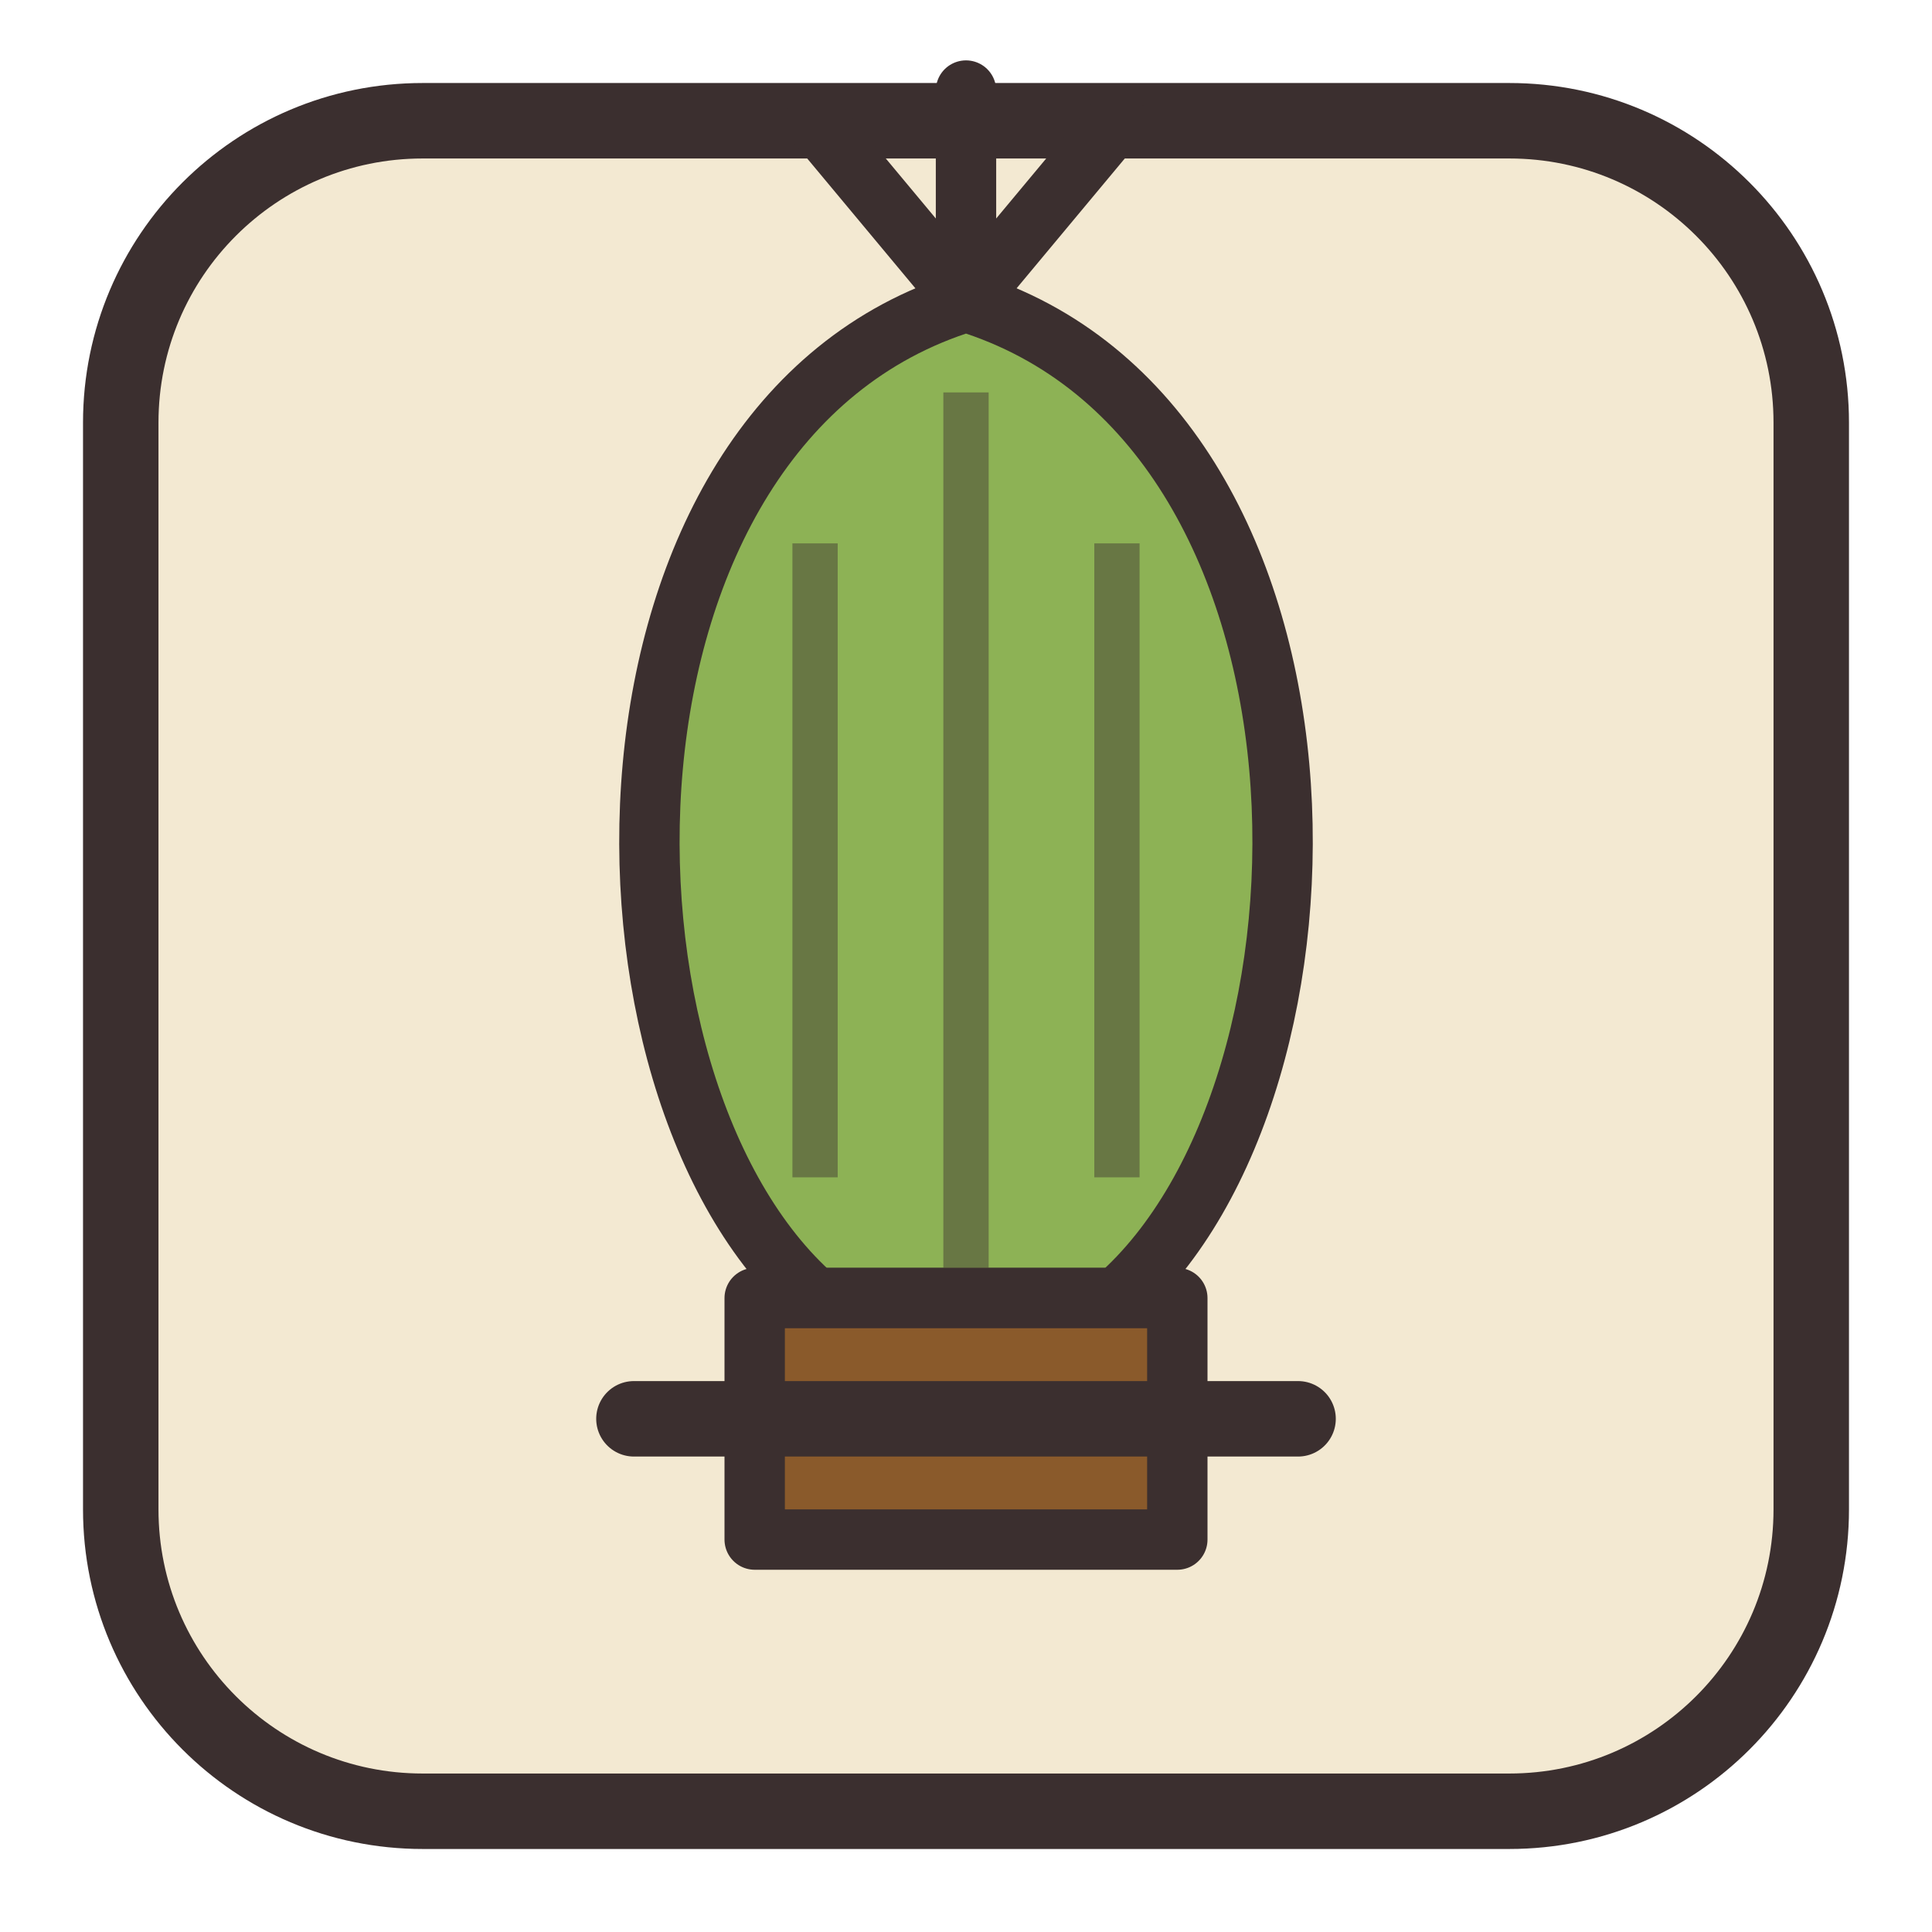
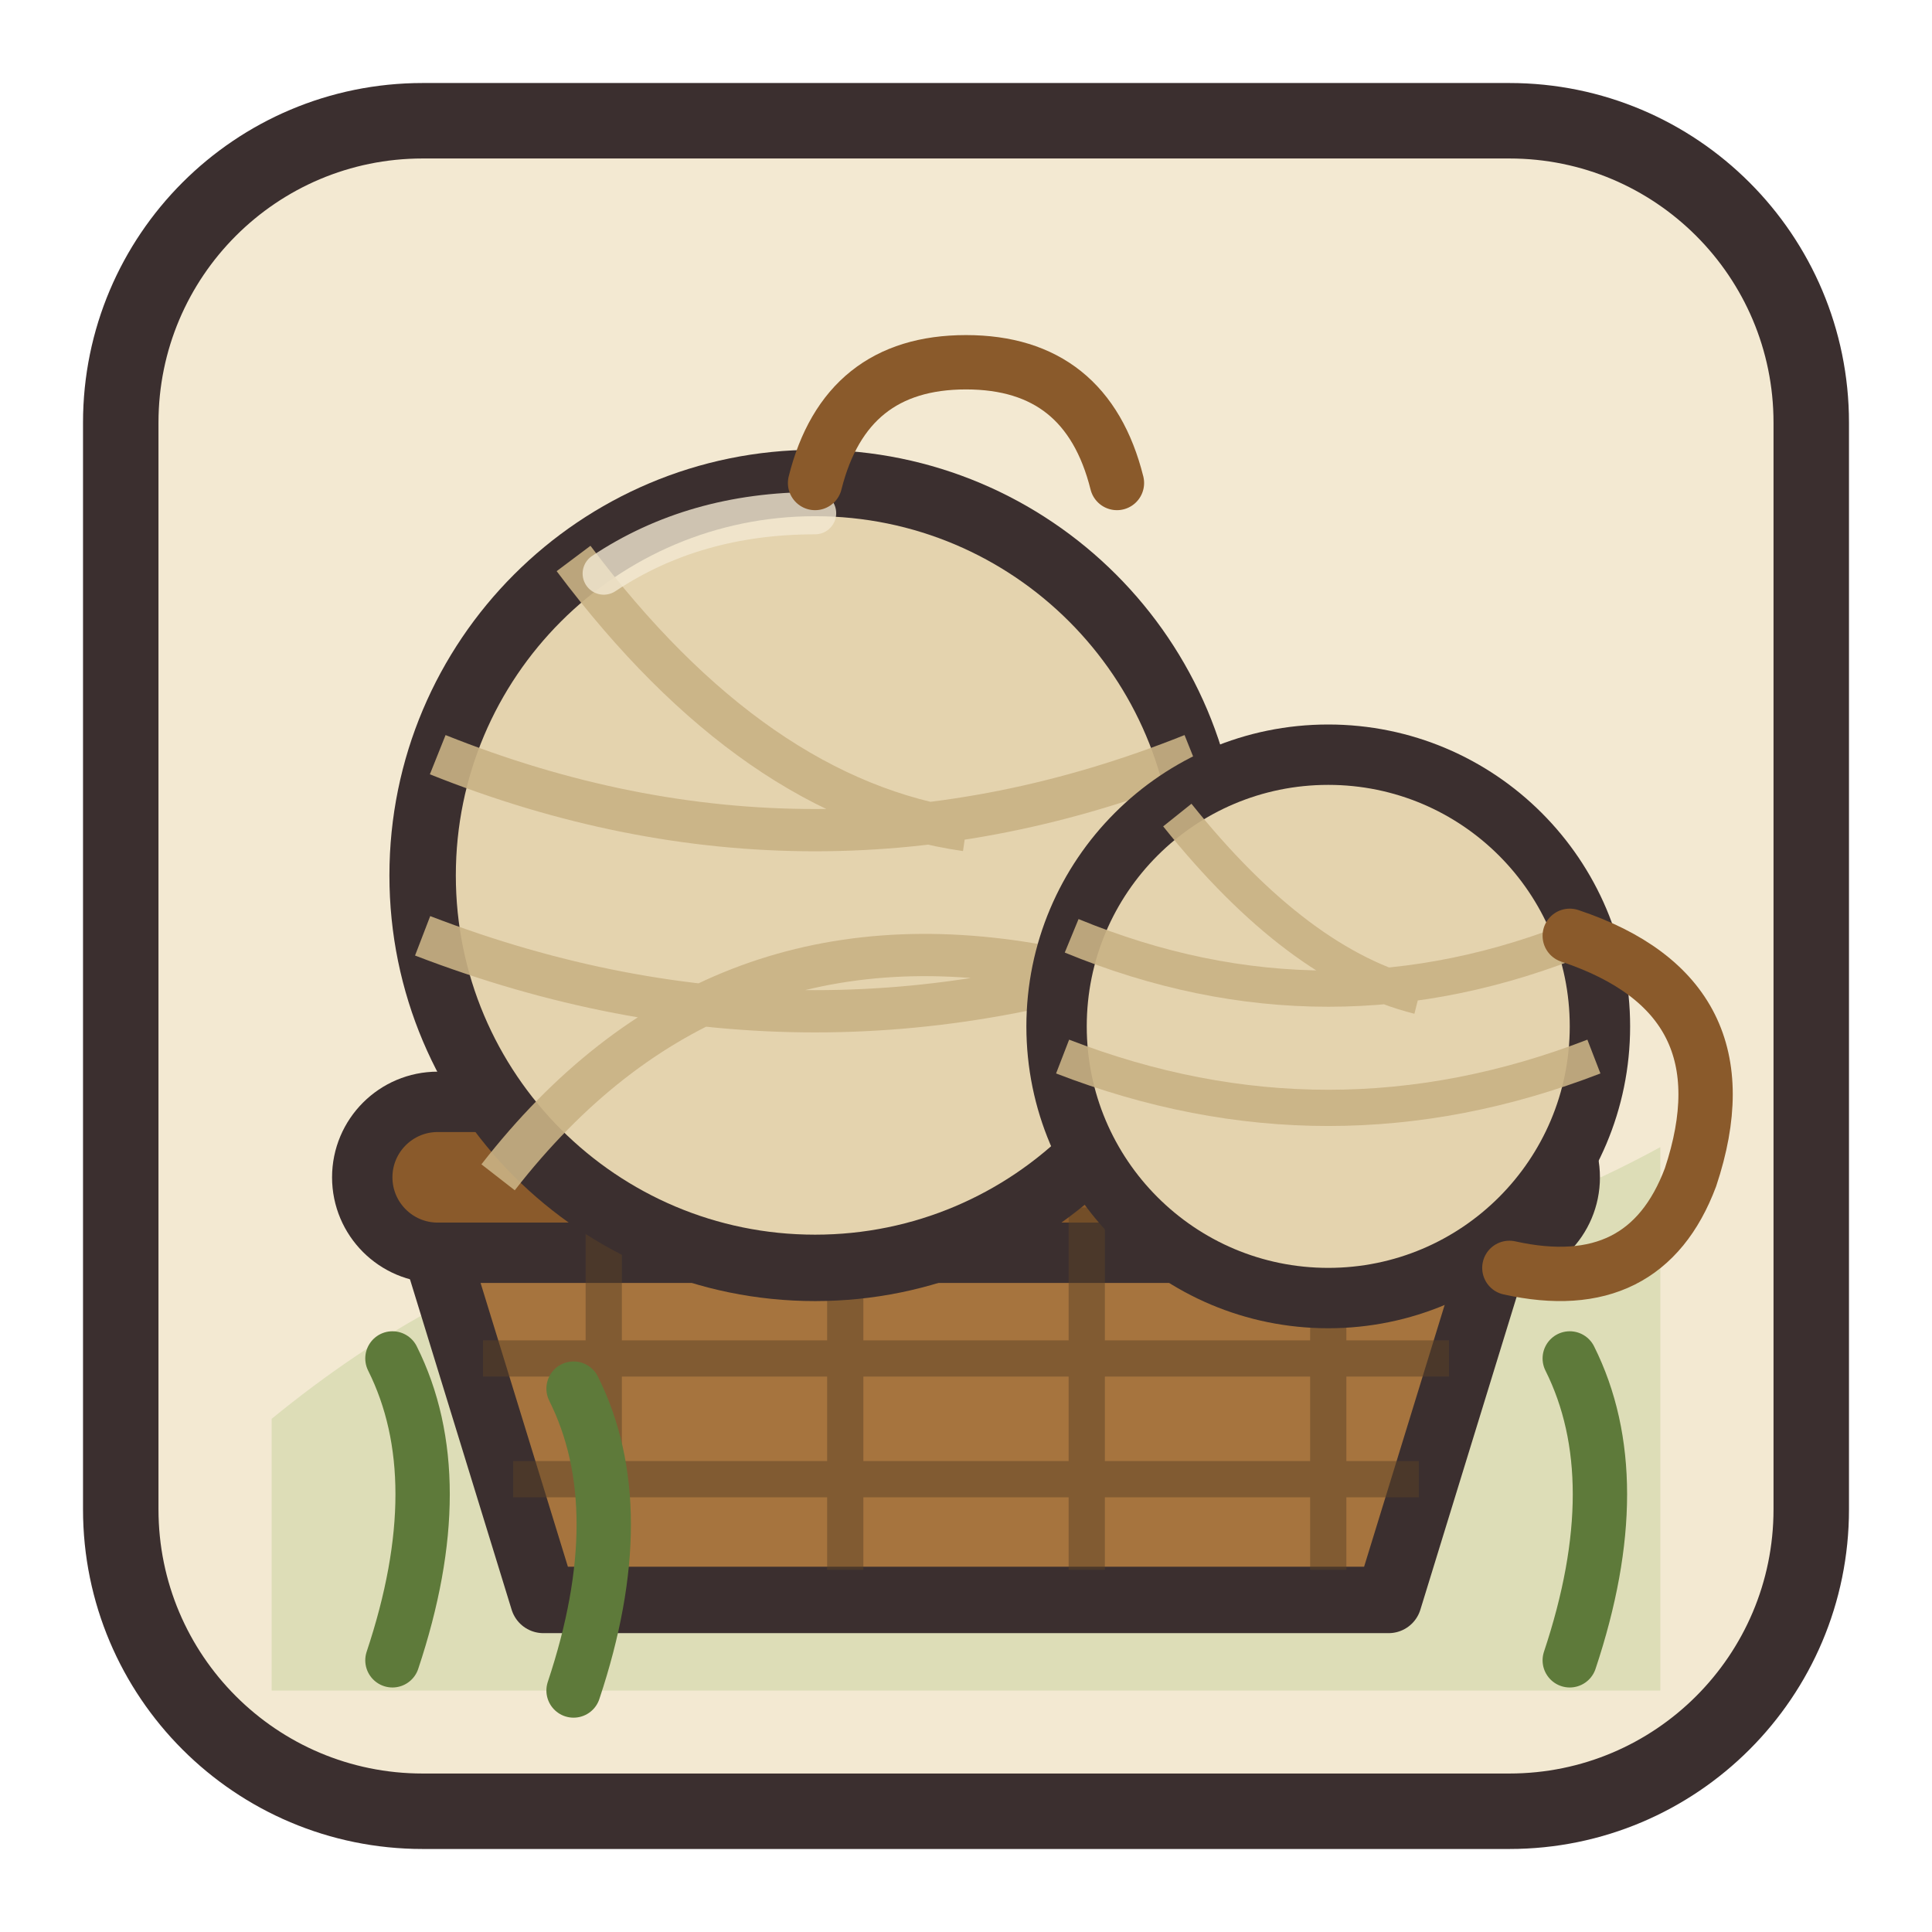
<svg xmlns="http://www.w3.org/2000/svg" viewBox="0 0 64 64">
  <rect x="4" y="4" width="56" height="56" rx="10" fill="#F3E9D2" stroke="#3B2F2F" stroke-width="2.5" />
-   <g stroke="#3B2F2F" stroke-width="2" stroke-linejoin="round">
-     <path d="M32 10 C45 14 45 36 37 43 L27 43 C19 36 19 14 32 10 Z" fill="#8DB255" />
-     <path d="M27 18 L27 39 M32 13 L32 42 M37 18 L37 39" stroke-width="1.5" opacity=".45" fill="none" />
-     <path d="M32 10 l-5 -6 M32 10 l5 -6 M32 10 v-7" stroke-linecap="round" fill="none" />
-     <rect x="25" y="43" width="14" height="8" fill="#8A5A2B" />
-     <path d="M21 47 h22" stroke-width="2.5" stroke-linecap="round" />
+   <path d="M9 47 Q20 38 32 41 Q44 44 55 38 V56 H9 Z" fill="#8DB255" opacity=".22" />
+   <g stroke="#3B2F2F" stroke-linejoin="round">
+     <path d="M14 40 H50 L46 53 H18 Z" fill="#A6743E" stroke-width="2.2" />
+     <rect x="12" y="36.5" width="40" height="5" rx="2.5" fill="#8A5A2B" stroke-width="2" />
+     <path d="M20 40 v12 M28 40 v12 M36 40 v12 M44 40 v12 M16 45 h32 M17 49 h30" stroke="#5B4126" stroke-width="1.2" opacity=".5" />
  </g>
+   <g stroke="#3B2F2F" stroke-linejoin="round">
+     <circle cx="27" cy="29" r="13" fill="#E4D3AE" stroke-width="2.2" />
+     <path d="M14.5 25 q12.5 5 25 0 M14 31 q13 5 26 0 M19 18.5 q6 8 13 9 M16.5 39 q7 -9 18 -7" fill="none" stroke="#C9B184" stroke-width="1.4" opacity=".9" />
+     <path d="M20 19 q3 -2 7 -2" fill="none" stroke="#F3E9D2" stroke-width="1.4" opacity=".8" stroke-linecap="round" />
+     <circle cx="44" cy="34" r="9" fill="#E4D3AE" stroke-width="2" />
+     <path d="M35.5 31 q8.5 3.5 17 0 M35.2 35 q8.8 3.4 17.6 0 M39 27 q4 5 8 6" fill="none" stroke="#C9B184" stroke-width="1.2" opacity=".9" />
+     <path d="M27 16 q1 -4 5 -4 q4 0 5 4" fill="none" stroke="#8A5A2B" stroke-width="1.8" stroke-linecap="round" />
+     <path d="M52 31 q6 2 4 8 q-1.5 4 -6 3" fill="none" stroke="#8A5A2B" stroke-width="1.8" stroke-linecap="round" />
+   </g>
+   <path d="M13 55 q2 -6 0 -10 M19 56 q2 -6 0 -10 M52 55 q2 -6 0 -10" stroke="#5E7A3A" stroke-width="1.8" fill="none" stroke-linecap="round" />
</svg>
